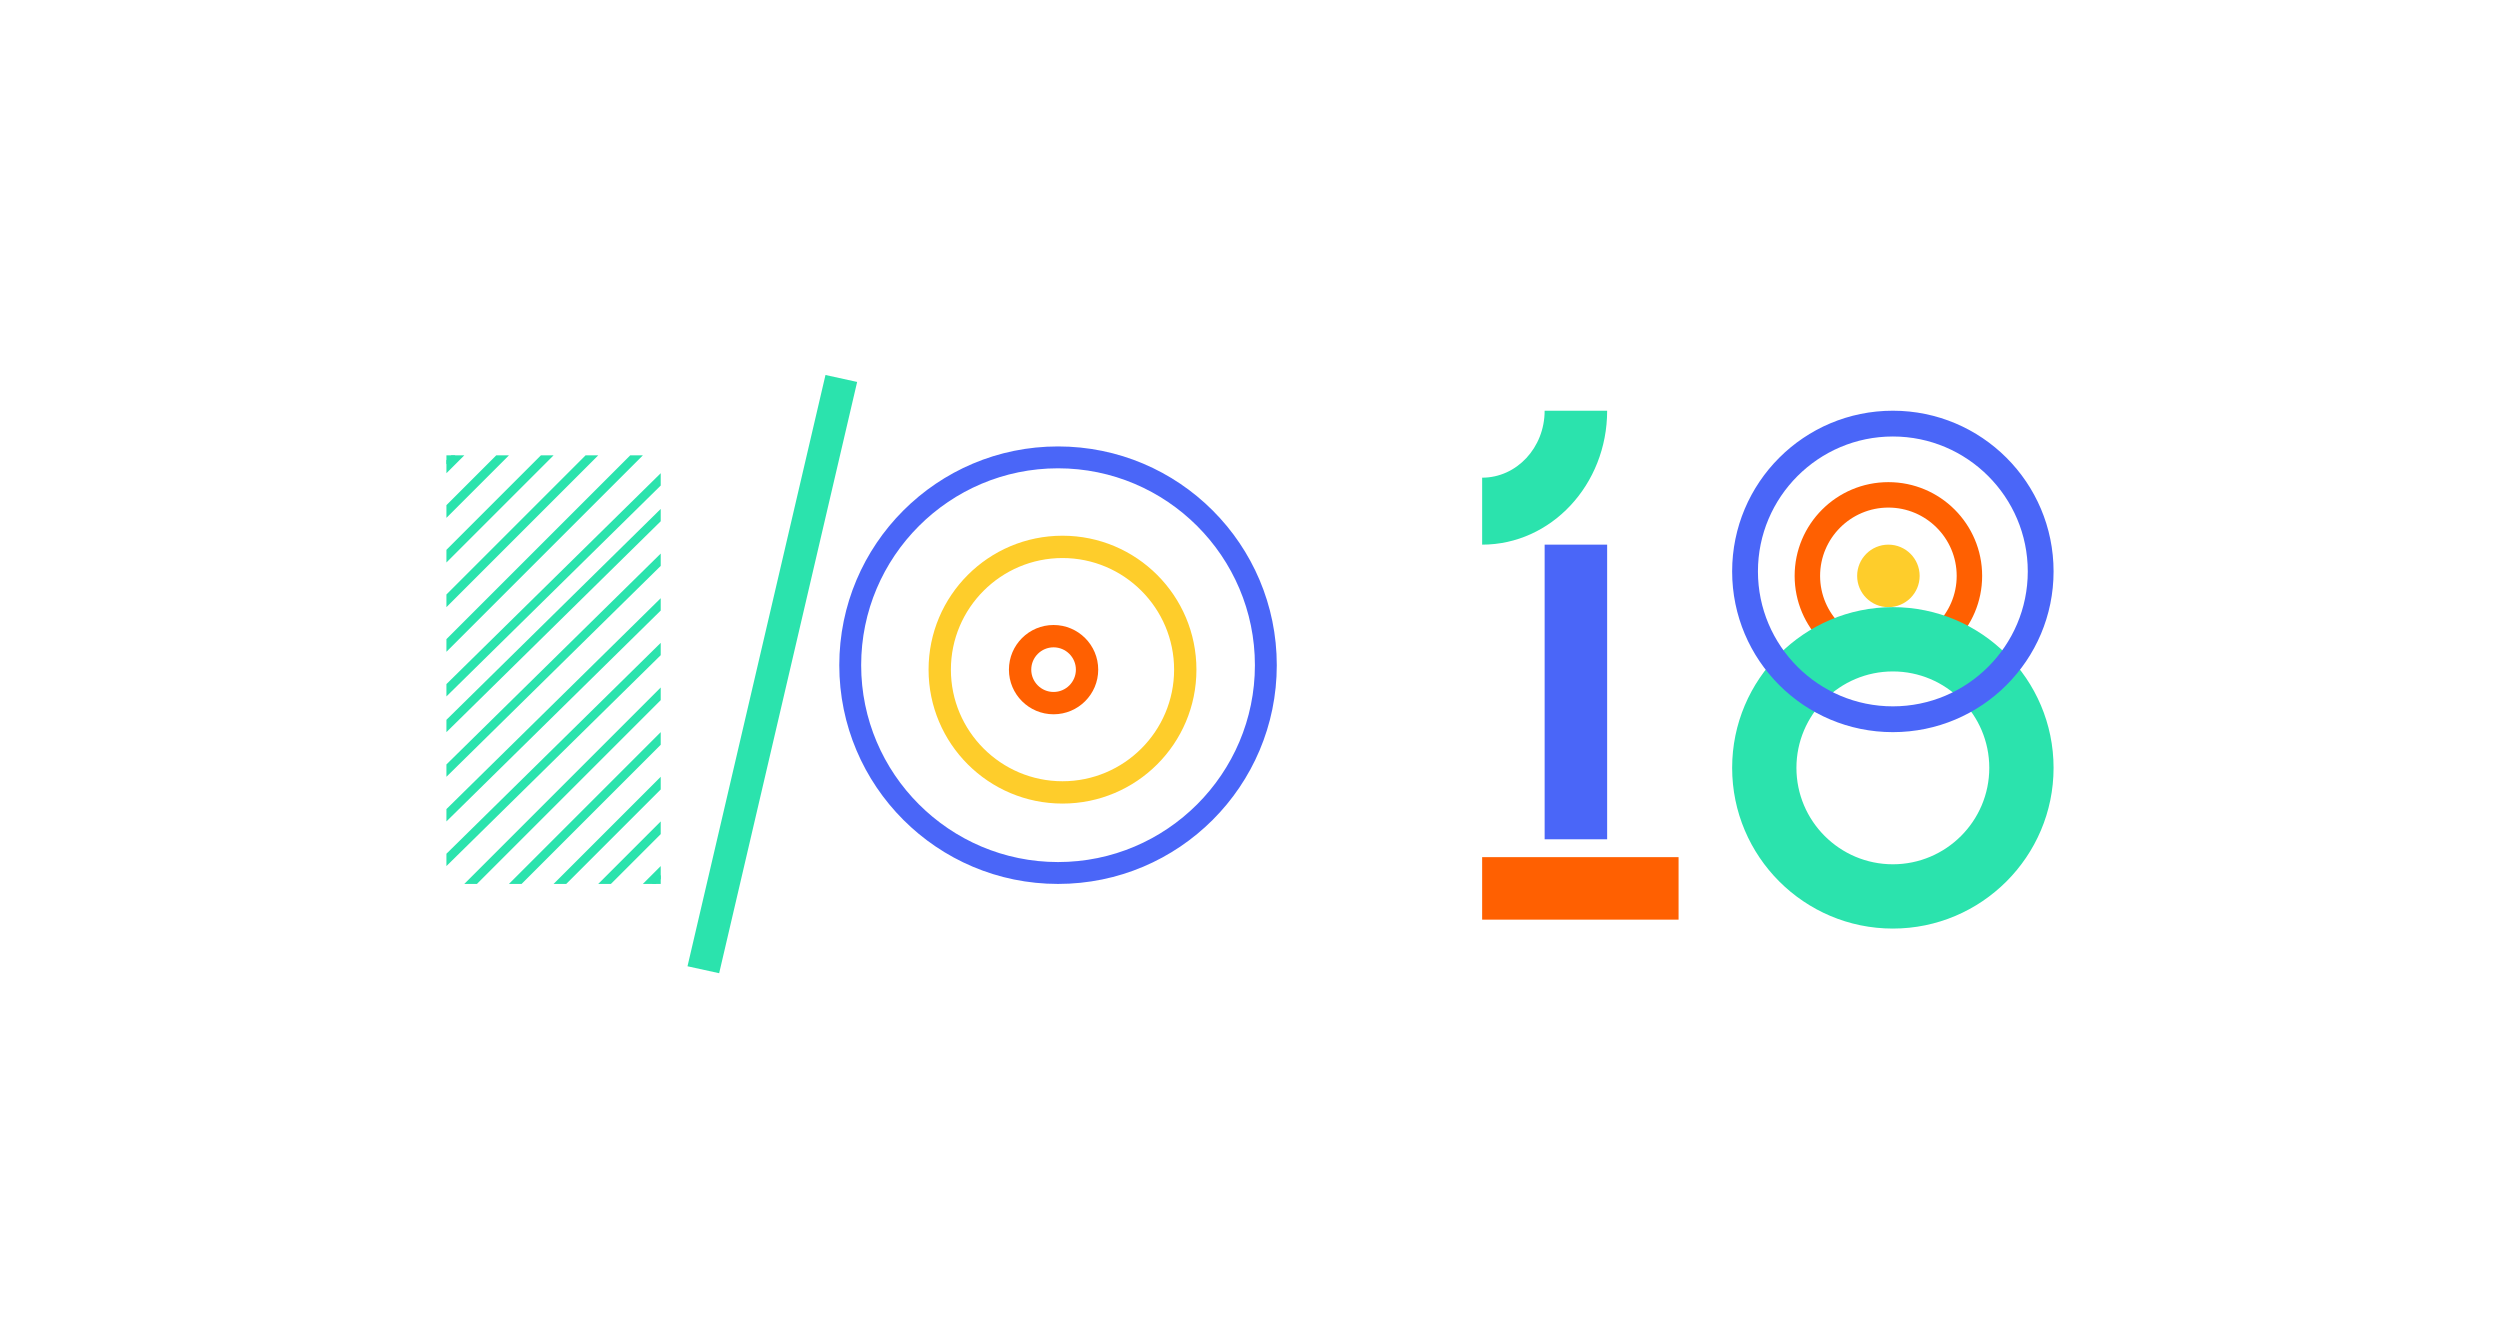
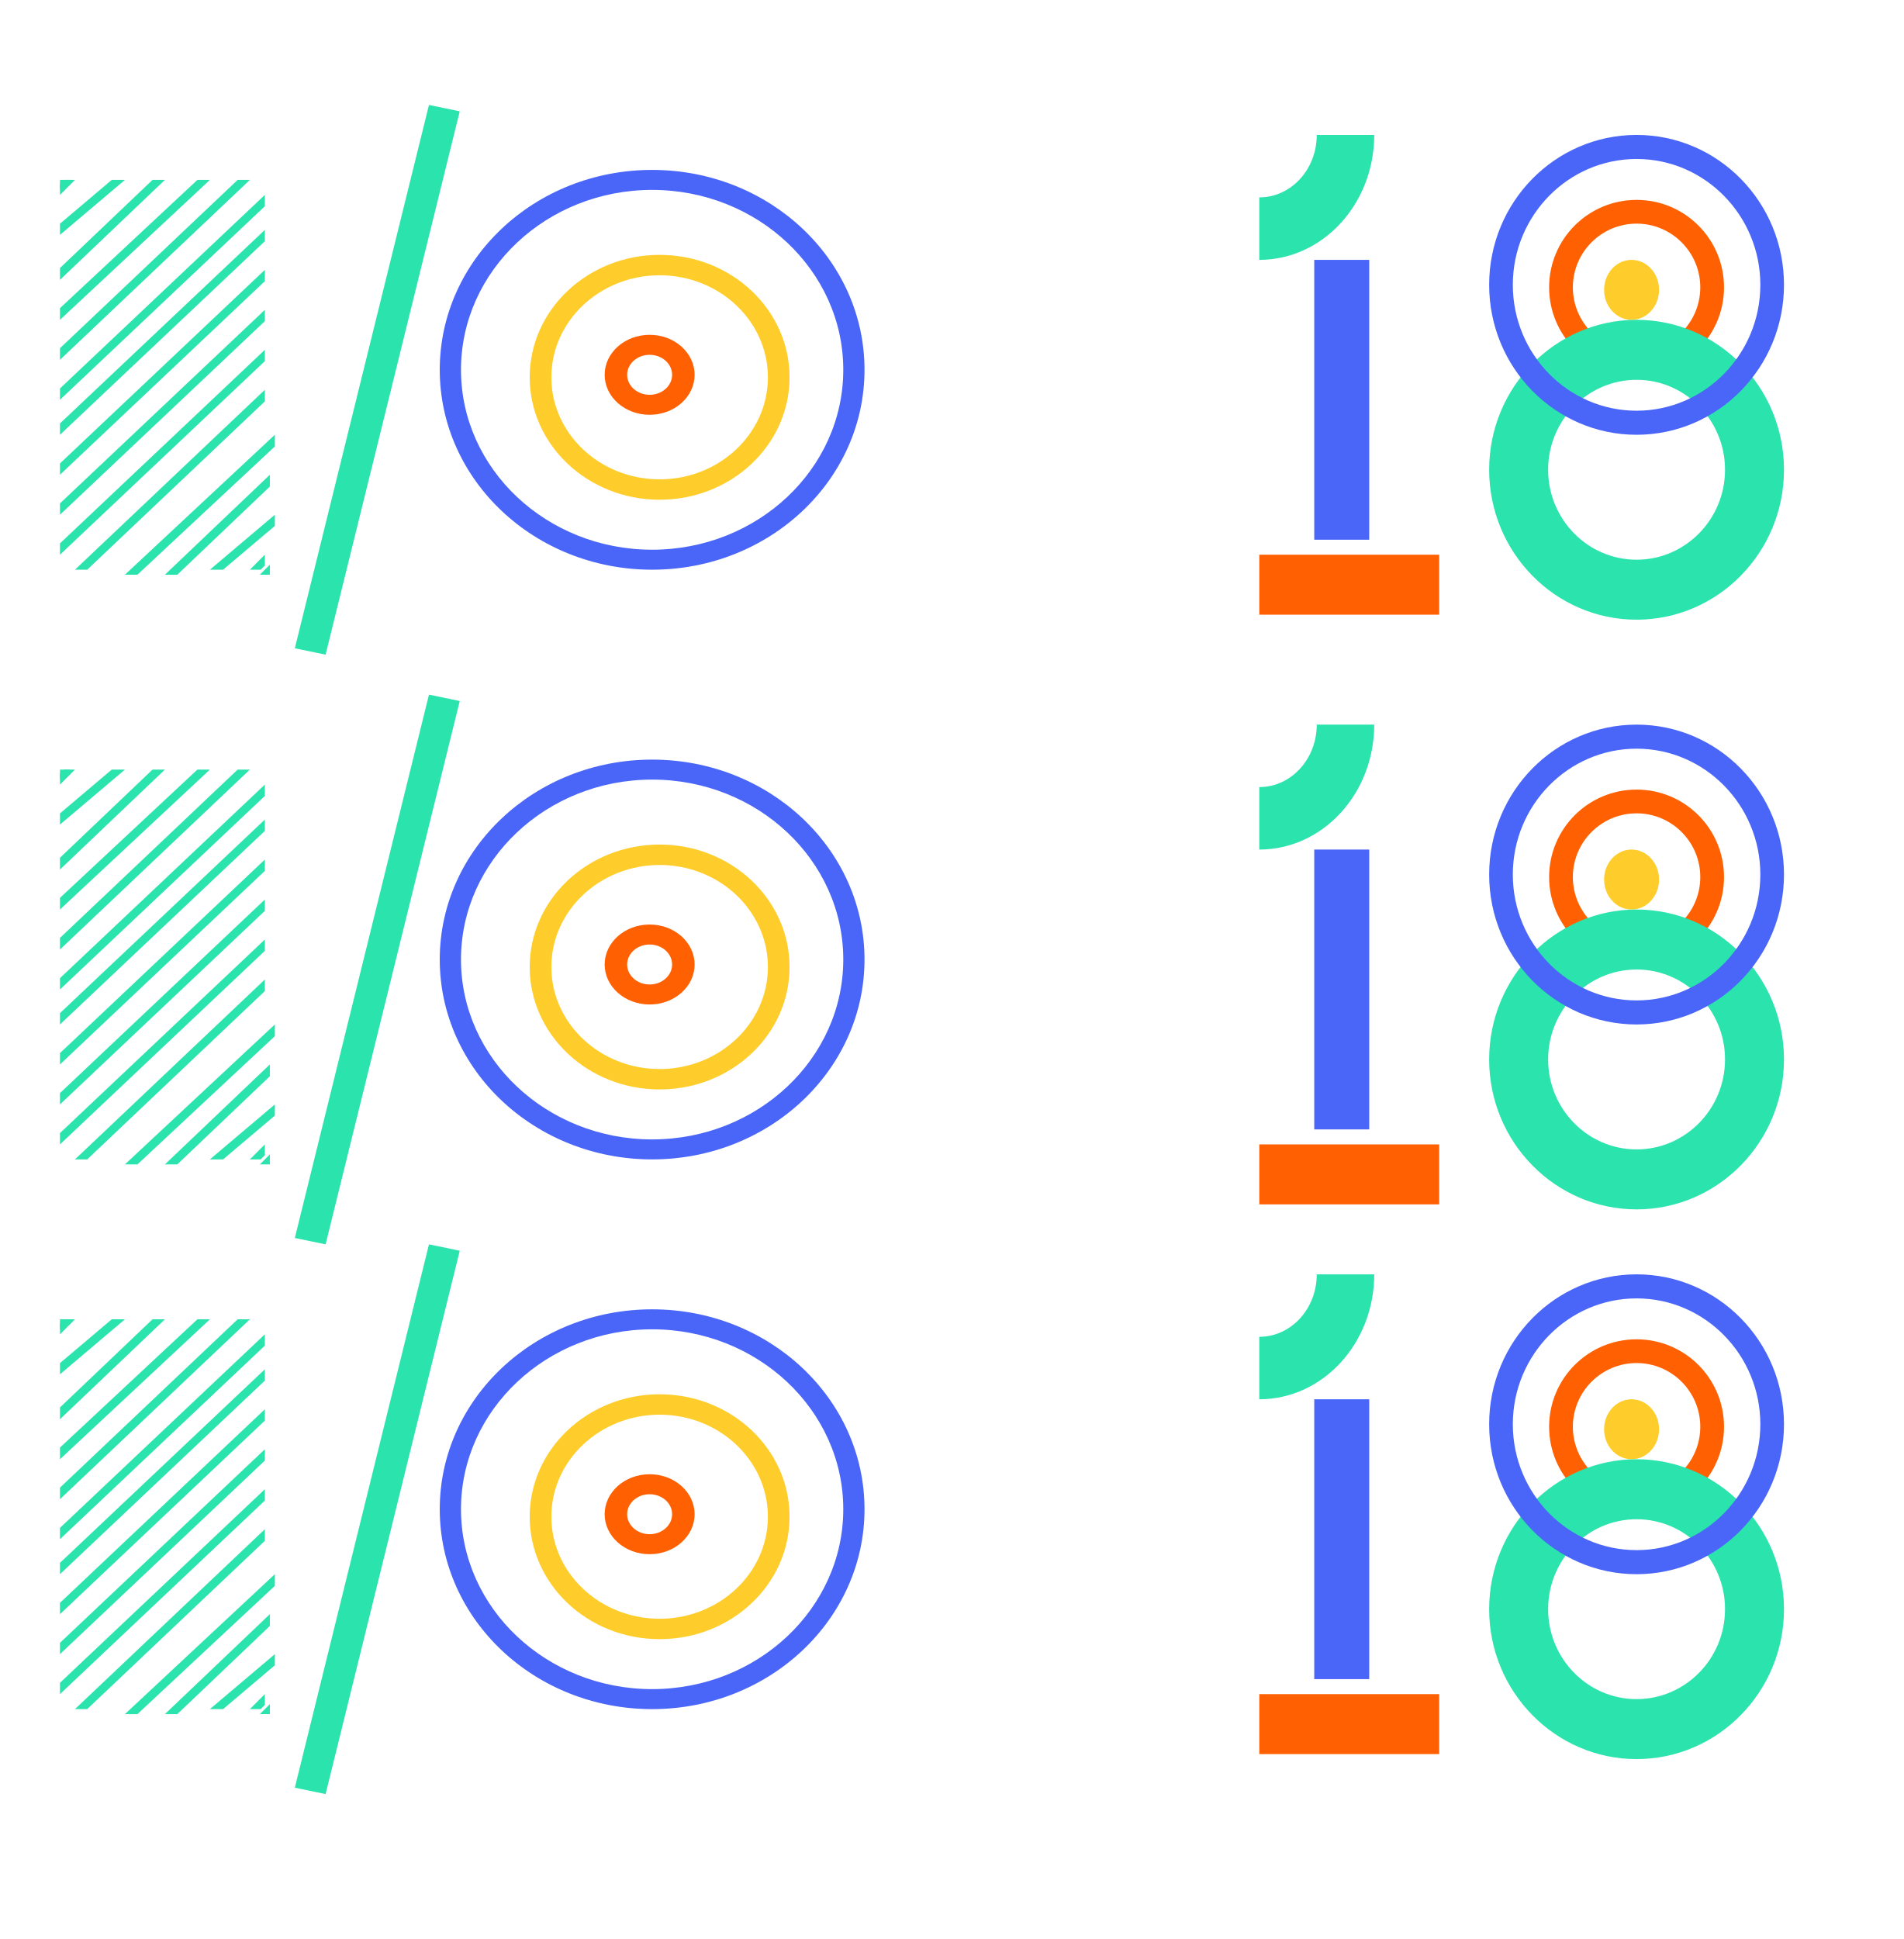
- <svg xmlns="http://www.w3.org/2000/svg" width="280px" height="150px" viewBox="0 0 280 150" version="1.1" style="background: #FFFFFF;">
+ <svg xmlns="http://www.w3.org/2000/svg" width="381px" height="388px" viewBox="0 0 381 388" version="1.1">
  <defs />
-   <g id="logo-gdgcuiaba" stroke="none" stroke-width="1" fill="none" fill-rule="evenodd">
-     <g id="MainLogo" transform="translate(50, 42)">
-       <polygon id="Fill-15" fill="#2BE3AD" points="24 57 24 56 23 57" />
-       <polygon id="Fill-17" fill="#2BE3AD" points="0 9 0 10 1 9" />
-       <polygon id="Fill-19" fill="#2BE3AD" points="24 11 0 34.618 0 36 24 12.382" />
-       <polygon id="Fill-21" fill="#2BE3AD" points="24 15 0 38.619 0 40 24 16.382" />
-       <polygon id="Fill-23" fill="#2BE3AD" points="24 20 0 43.618 0 45 24 21.382" />
-       <polygon id="Fill-25" fill="#2BE3AD" points="24 25 0 48.618 0 50 24 26.382" />
-       <polygon id="Fill-27" fill="#2BE3AD" points="24 30 0 53.619 0 55 24 31.382" />
-       <polygon id="Fill-29" fill="#2BE3AD" points="24 35 2 57 3.417 57 24 36.417" />
-       <polygon id="Fill-31" fill="#2BE3AD" points="24 40 7 57 8.417 57 24 41.417" />
-       <polygon id="Fill-33" fill="#2BE3AD" points="24 45 12 57 13.418 57 24 46.419" />
-       <polygon id="Fill-35" fill="#2BE3AD" points="18.421 57 24 51.421 24 50 17 57" />
-       <polygon id="Fill-37" fill="#2BE3AD" points="5.577 9 0 14.577 0 16 7 9" />
-       <polygon id="Fill-39" fill="#2BE3AD" points="23.438 57 24 56.439 24 55 22 57" />
-       <polygon id="Fill-41" fill="#2BE3AD" points="0.555 9 0 9.555 0 11 2 9" />
-       <polygon id="Fill-43" fill="#2BE3AD" points="20.583 9 0 29.583 0 31 22 9" />
-       <polygon id="Fill-45" fill="#2BE3AD" points="15.582 9 0 24.582 0 26 17 9" />
-       <polygon id="Fill-47" fill="#2BE3AD" points="10.581 9 0 19.581 0 21 12 9" />
-       <polygon id="Fill-49" fill="#2BE3AD" points="30.545 67 27 66.222 42.454 0 46 0.777" />
-       <path d="M69,18 C60.716,18 54,24.715 54,33 C54,41.285 60.716,48 69,48 C77.284,48 84,41.285 84,33 C84,24.715 77.284,18 69,18 M69,20.5 C75.892,20.5 81.5,26.108 81.5,33 C81.5,39.892 75.892,45.5 69,45.5 C62.108,45.5 56.5,39.892 56.5,33 C56.5,26.108 62.108,20.5 69,20.5" id="Fill-51" fill="#FECD2B" />
-       <path d="M68.5,8 C54.969,8 44,18.969 44,32.5 C44,46.031 54.969,57 68.5,57 C82.031,57 93,46.031 93,32.5 C93,18.969 82.031,8 68.5,8 M68.5,10.45 C80.658,10.45 90.55,20.342 90.55,32.5 C90.55,44.658 80.658,54.55 68.5,54.55 C56.341,54.55 46.45,44.658 46.45,32.5 C46.45,20.342 56.341,10.45 68.5,10.45" id="Fill-53" fill="#4A66F8" />
-       <path d="M68,28 C65.239,28 63,30.239 63,33.001 C63,35.762 65.239,38 68,38 C70.761,38 73,35.762 73,33.001 C73,30.239 70.761,28 68,28 M68,30.501 C69.378,30.501 70.5,31.622 70.5,33.001 C70.5,34.378 69.378,35.5 68,35.5 C66.622,35.5 65.5,34.378 65.5,33.001 C65.5,31.622 66.622,30.501 68,30.501" id="Fill-55" fill="#FF6001" />
+   <g id="Page-1" stroke="none" stroke-width="1" fill="none" fill-rule="evenodd">
+     <g id="MainLogo" transform="translate(12, 21)">
+       <polygon id="Fill-15" fill="#2BE3AD" points="42 94 42 92 40 94" />
+       <polygon id="Fill-17" fill="#2BE3AD" points="0 15 0 17 2 15" />
+       <polygon id="Fill-19" fill="#2BE3AD" points="41 18 0 56.734 0 59 41 20.266" />
+       <polygon id="Fill-21" fill="#2BE3AD" points="41 25 0 63.734 0 66 41 27.266" />
+       <polygon id="Fill-23" fill="#2BE3AD" points="41 33 0 71.734 0 74 41 35.266" />
+       <polygon id="Fill-25" fill="#2BE3AD" points="41 41 0 79.734 0 82 41 43.266" />
+       <polygon id="Fill-27" fill="#2BE3AD" points="41 49 0 87.734 0 90 41 51.266" />
+       <polygon id="Fill-29" fill="#2BE3AD" points="41 57 3 93 5.447 93 41 59.318" />
+       <polygon id="Fill-31" fill="#2BE3AD" points="43 66 13 94 15.5 94 43 68.334" />
+       <polygon id="Fill-33" fill="#2BE3AD" points="42 74 21 94 23.481 94 42 76.364" />
+       <polygon id="Fill-35" fill="#2BE3AD" points="32.639 93 43 84.233 43 82 30 93" />
+       <polygon id="Fill-37" fill="#2BE3AD" points="10.358 15 0 23.764 0 26 13 15" />
+       <polygon id="Fill-39" fill="#2BE3AD" points="40.157 93 41 92.158 41 90 38 93" />
+       <polygon id="Fill-41" fill="#2BE3AD" points="0.832 15 0 15.832 0 18 3 15" />
+       <polygon id="Fill-43" fill="#2BE3AD" points="35.553 15 0 48.681 0 51 38 15" />
+       <polygon id="Fill-45" fill="#2BE3AD" points="27.498 15 0 40.664 0 43 30 15" />
+       <polygon id="Fill-47" fill="#2BE3AD" points="18.517 15 0 32.634 0 35 21 15" />
+       <polygon id="Fill-49" fill="#2BE3AD" points="53.157 110 47 108.723 73.842 0 80 1.276" />
+       <path d="M120,30 C105.641,30 94,40.968 94,54.5 C94,68.032 105.641,79 120,79 C134.359,79 146,68.032 146,54.5 C146,40.968 134.359,30 120,30 M120,34.083 C131.947,34.083 141.666,43.243 141.666,54.5 C141.666,65.757 131.947,74.917 120,74.917 C108.053,74.917 98.333,65.757 98.333,54.5 C98.333,43.243 108.053,34.083 120,34.083" id="Fill-51" fill="#FECD2B" />
+       <path d="M118.5,13 C95.027,13 76,30.909 76,53 C76,75.091 95.027,93 118.5,93 C141.972,93 161,75.091 161,53 C161,30.909 141.972,13 118.5,13 M118.5,17 C139.591,17 156.75,33.149 156.75,53 C156.75,72.851 139.591,89 118.5,89 C97.408,89 80.25,72.851 80.25,53 C80.25,33.149 97.408,17 118.5,17" id="Fill-53" fill="#4A66F8" />
+       <path d="M118,46 C113.03,46 109,49.582 109,54.001 C109,58.419 113.03,62 118,62 C122.97,62 127,58.419 127,54.001 C127,49.582 122.97,46 118,46 M118,50.001 C120.481,50.001 122.5,51.795 122.5,54.001 C122.5,56.205 120.481,58 118,58 C115.519,58 113.5,56.205 113.5,54.001 C113.5,51.795 115.519,50.001 118,50.001" id="Fill-55" fill="#FF6001" />
    </g>
-     <g id="18" transform="translate(166, 46)">
-       <path d="M45.5,29 C51.299,29 56,24.299 56,18.5 C56,12.7 51.299,8 45.5,8 C39.701,8 35,12.7 35,18.5 C35,24.299 39.701,29 45.5,29 M45.5,26.149 C41.282,26.149 37.851,22.718 37.851,18.5 C37.851,14.282 41.282,10.849 45.5,10.849 C49.718,10.849 53.149,14.282 53.149,18.5 C53.149,22.718 49.718,26.149 45.5,26.149" id="Fill-180" fill="#FF6001" />
-       <path d="M49,18.5 C49,20.432 47.433,22 45.5,22 C43.566,22 42,20.432 42,18.5 C42,16.567 43.566,15 45.5,15 C47.433,15 49,16.567 49,18.5" id="Fill-181" fill="#FECD2B" />
-       <path d="M46,29.201 C40.045,29.201 35.2,34.045 35.2,40 C35.2,45.955 40.045,50.8 46,50.8 C51.955,50.8 56.8,45.955 56.8,40 C56.8,34.045 51.955,29.201 46,29.201 M46,58 C36.074,58 28,49.926 28,40 C28,30.076 36.074,22 46,22 C55.924,22 64,30.076 64,40 C64,49.926 55.924,58 46,58" id="Fill-182" fill="#2BE3AD" />
-       <polygon id="Fill-183" fill="#FF6001" points="0 57 22 57 22 50 0 50" />
-       <polygon id="Fill-184" fill="#4A66F8" points="7 48 14 48 14 15 7 15" />
-       <path d="M10.499,0 L6.999,0 C6.999,4.142 3.867,7.5 0,7.5 L0,15 C7.732,15 14,8.285 14,0 L10.499,0 Z" id="Fill-185" fill="#2BE3AD" />
-       <path d="M46,36 C55.94,36 64,27.94 64,18 C64,8.058 55.94,0 46,0 C36.058,0 28,8.058 28,18 C28,27.94 36.058,36 46,36 M46,33.111 C37.667,33.111 30.889,26.333 30.889,18 C30.889,9.668 37.667,2.887 46,2.887 C54.332,2.887 61.111,9.668 61.111,18 C61.111,26.333 54.332,33.111 46,33.111" id="Fill-186" fill="#4A66F8" />
+     <g id="18" transform="translate(252, 27)">
+       <path d="M75.5,48 C85.165,48 93,40.165 93,30.5 C93,20.833 85.165,13 75.5,13 C65.835,13 58,20.833 58,30.5 C58,40.165 65.835,48 75.5,48 M75.5,43.249 C68.469,43.249 62.751,37.53 62.751,30.5 C62.751,23.469 68.469,17.749 75.5,17.749 C82.53,17.749 88.249,23.469 88.249,30.5 C88.249,37.53 82.53,43.249 75.5,43.249" id="Fill-180" fill="#FF6001" />
+       <path d="M80,31 C80,34.312 77.538,37 74.5,37 C71.461,37 69,34.312 69,31 C69,27.686 71.461,25 74.5,25 C77.538,25 80,27.686 80,31" id="Fill-181" fill="#FECD2B" />
+       <path d="M75.5,49.001 C65.74,49.001 57.799,57.075 57.799,67 C57.799,76.925 65.74,85.001 75.5,85.001 C85.26,85.001 93.201,76.925 93.201,67 C93.201,57.075 85.26,49.001 75.5,49.001 M75.5,97 C59.233,97 46,83.543 46,67 C46,50.459 59.233,37 75.5,37 C91.765,37 105,50.459 105,67 C105,83.543 91.765,97 75.5,97" id="Fill-182" fill="#2BE3AD" />
+       <polygon id="Fill-183" fill="#FF6001" points="0 96 36 96 36 84 0 84" />
+       <polygon id="Fill-184" fill="#4A66F8" points="11 81 22 81 22 25 11 25" />
+       <path d="M17.248,0 L11.499,0 C11.499,6.903 6.353,12.5 0,12.5 L0,25 C12.702,25 23,13.808 23,0 L17.248,0 Z" id="Fill-185" fill="#2BE3AD" />
+       <path d="M75.5,60 C91.791,60 105,46.567 105,30 C105,13.431 91.791,0 75.5,0 C59.207,0 46,13.431 46,30 C46,46.567 59.207,60 75.5,60 M75.5,55.185 C61.843,55.185 50.735,43.888 50.735,30 C50.735,16.114 61.843,4.812 75.5,4.812 C89.155,4.812 100.266,16.114 100.266,30 C100.266,43.888 89.155,55.185 75.5,55.185" id="Fill-186" fill="#4A66F8" />
+     </g>
+     <g id="MainLogo" transform="translate(12, 139)">
+       <polygon id="Fill-15" fill="#2BE3AD" points="42 94 42 92 40 94" />
+       <polygon id="Fill-17" fill="#2BE3AD" points="0 15 0 17 2 15" />
+       <polygon id="Fill-19" fill="#2BE3AD" points="41 18 0 56.734 0 59 41 20.266" />
+       <polygon id="Fill-21" fill="#2BE3AD" points="41 25 0 63.734 0 66 41 27.266" />
+       <polygon id="Fill-23" fill="#2BE3AD" points="41 33 0 71.734 0 74 41 35.266" />
+       <polygon id="Fill-25" fill="#2BE3AD" points="41 41 0 79.734 0 82 41 43.266" />
+       <polygon id="Fill-27" fill="#2BE3AD" points="41 49 0 87.734 0 90 41 51.266" />
+       <polygon id="Fill-29" fill="#2BE3AD" points="41 57 3 93 5.447 93 41 59.318" />
+       <polygon id="Fill-31" fill="#2BE3AD" points="43 66 13 94 15.5 94 43 68.334" />
+       <polygon id="Fill-33" fill="#2BE3AD" points="42 74 21 94 23.481 94 42 76.364" />
+       <polygon id="Fill-35" fill="#2BE3AD" points="32.639 93 43 84.233 43 82 30 93" />
+       <polygon id="Fill-37" fill="#2BE3AD" points="10.358 15 0 23.764 0 26 13 15" />
+       <polygon id="Fill-39" fill="#2BE3AD" points="40.157 93 41 92.158 41 90 38 93" />
+       <polygon id="Fill-41" fill="#2BE3AD" points="0.832 15 0 15.832 0 18 3 15" />
+       <polygon id="Fill-43" fill="#2BE3AD" points="35.553 15 0 48.681 0 51 38 15" />
+       <polygon id="Fill-45" fill="#2BE3AD" points="27.498 15 0 40.664 0 43 30 15" />
+       <polygon id="Fill-47" fill="#2BE3AD" points="18.517 15 0 32.634 0 35 21 15" />
+       <polygon id="Fill-49" fill="#2BE3AD" points="53.157 110 47 108.723 73.842 0 80 1.276" />
+       <path d="M120,30 C105.641,30 94,40.968 94,54.5 C94,68.032 105.641,79 120,79 C134.359,79 146,68.032 146,54.5 C146,40.968 134.359,30 120,30 M120,34.083 C131.947,34.083 141.666,43.243 141.666,54.5 C141.666,65.757 131.947,74.917 120,74.917 C108.053,74.917 98.333,65.757 98.333,54.5 C98.333,43.243 108.053,34.083 120,34.083" id="Fill-51" fill="#FECD2B" />
+       <path d="M118.5,13 C95.027,13 76,30.909 76,53 C76,75.091 95.027,93 118.5,93 C141.972,93 161,75.091 161,53 C161,30.909 141.972,13 118.5,13 M118.5,17 C139.591,17 156.75,33.149 156.75,53 C156.75,72.851 139.591,89 118.5,89 C97.408,89 80.25,72.851 80.25,53 C80.25,33.149 97.408,17 118.5,17" id="Fill-53" fill="#4A66F8" />
+       <path d="M118,46 C113.03,46 109,49.582 109,54.001 C109,58.419 113.03,62 118,62 C122.97,62 127,58.419 127,54.001 C127,49.582 122.97,46 118,46 M118,50.001 C120.481,50.001 122.5,51.795 122.5,54.001 C122.5,56.205 120.481,58 118,58 C115.519,58 113.5,56.205 113.5,54.001 C113.5,51.795 115.519,50.001 118,50.001" id="Fill-55" fill="#FF6001" />
+     </g>
+     <g id="18" transform="translate(252, 145)">
+       <path d="M75.5,48 C85.165,48 93,40.165 93,30.5 C93,20.833 85.165,13 75.5,13 C65.835,13 58,20.833 58,30.5 C58,40.165 65.835,48 75.5,48 M75.5,43.249 C68.469,43.249 62.751,37.53 62.751,30.5 C62.751,23.469 68.469,17.749 75.5,17.749 C82.53,17.749 88.249,23.469 88.249,30.5 C88.249,37.53 82.53,43.249 75.5,43.249" id="Fill-180" fill="#FF6001" />
+       <path d="M80,31 C80,34.312 77.538,37 74.5,37 C71.461,37 69,34.312 69,31 C69,27.686 71.461,25 74.5,25 C77.538,25 80,27.686 80,31" id="Fill-181" fill="#FECD2B" />
+       <path d="M75.5,49.001 C65.74,49.001 57.799,57.075 57.799,67 C57.799,76.925 65.74,85.001 75.5,85.001 C85.26,85.001 93.201,76.925 93.201,67 C93.201,57.075 85.26,49.001 75.5,49.001 M75.5,97 C59.233,97 46,83.543 46,67 C46,50.459 59.233,37 75.5,37 C91.765,37 105,50.459 105,67 C105,83.543 91.765,97 75.5,97" id="Fill-182" fill="#2BE3AD" />
+       <polygon id="Fill-183" fill="#FF6001" points="0 96 36 96 36 84 0 84" />
+       <polygon id="Fill-184" fill="#4A66F8" points="11 81 22 81 22 25 11 25" />
+       <path d="M17.248,0 L11.499,0 C11.499,6.903 6.353,12.5 0,12.5 L0,25 C12.702,25 23,13.808 23,0 L17.248,0 Z" id="Fill-185" fill="#2BE3AD" />
+       <path d="M75.5,60 C91.791,60 105,46.567 105,30 C105,13.431 91.791,0 75.5,0 C59.207,0 46,13.431 46,30 C46,46.567 59.207,60 75.5,60 M75.5,55.185 C61.843,55.185 50.735,43.888 50.735,30 C50.735,16.114 61.843,4.812 75.5,4.812 C89.155,4.812 100.266,16.114 100.266,30 C100.266,43.888 89.155,55.185 75.5,55.185" id="Fill-186" fill="#4A66F8" />
+     </g>
+     <g id="MainLogo" transform="translate(12, 249)">
+       <polygon id="Fill-15" fill="#2BE3AD" points="42 94 42 92 40 94" />
+       <polygon id="Fill-17" fill="#2BE3AD" points="0 15 0 17 2 15" />
+       <polygon id="Fill-19" fill="#2BE3AD" points="41 18 0 56.734 0 59 41 20.266" />
+       <polygon id="Fill-21" fill="#2BE3AD" points="41 25 0 63.734 0 66 41 27.266" />
+       <polygon id="Fill-23" fill="#2BE3AD" points="41 33 0 71.734 0 74 41 35.266" />
+       <polygon id="Fill-25" fill="#2BE3AD" points="41 41 0 79.734 0 82 41 43.266" />
+       <polygon id="Fill-27" fill="#2BE3AD" points="41 49 0 87.734 0 90 41 51.266" />
+       <polygon id="Fill-29" fill="#2BE3AD" points="41 57 3 93 5.447 93 41 59.318" />
+       <polygon id="Fill-31" fill="#2BE3AD" points="43 66 13 94 15.5 94 43 68.334" />
+       <polygon id="Fill-33" fill="#2BE3AD" points="42 74 21 94 23.481 94 42 76.364" />
+       <polygon id="Fill-35" fill="#2BE3AD" points="32.639 93 43 84.233 43 82 30 93" />
+       <polygon id="Fill-37" fill="#2BE3AD" points="10.358 15 0 23.764 0 26 13 15" />
+       <polygon id="Fill-39" fill="#2BE3AD" points="40.157 93 41 92.158 41 90 38 93" />
+       <polygon id="Fill-41" fill="#2BE3AD" points="0.832 15 0 15.832 0 18 3 15" />
+       <polygon id="Fill-43" fill="#2BE3AD" points="35.553 15 0 48.681 0 51 38 15" />
+       <polygon id="Fill-45" fill="#2BE3AD" points="27.498 15 0 40.664 0 43 30 15" />
+       <polygon id="Fill-47" fill="#2BE3AD" points="18.517 15 0 32.634 0 35 21 15" />
+       <polygon id="Fill-49" fill="#2BE3AD" points="53.157 110 47 108.723 73.842 0 80 1.276" />
+       <path d="M120,30 C105.641,30 94,40.968 94,54.5 C94,68.032 105.641,79 120,79 C134.359,79 146,68.032 146,54.5 C146,40.968 134.359,30 120,30 M120,34.083 C131.947,34.083 141.666,43.243 141.666,54.5 C141.666,65.757 131.947,74.917 120,74.917 C108.053,74.917 98.333,65.757 98.333,54.5 C98.333,43.243 108.053,34.083 120,34.083" id="Fill-51" fill="#FECD2B" />
+       <path d="M118.5,13 C95.027,13 76,30.909 76,53 C76,75.091 95.027,93 118.5,93 C141.972,93 161,75.091 161,53 C161,30.909 141.972,13 118.5,13 M118.5,17 C139.591,17 156.75,33.149 156.75,53 C156.75,72.851 139.591,89 118.5,89 C97.408,89 80.25,72.851 80.25,53 C80.25,33.149 97.408,17 118.5,17" id="Fill-53" fill="#4A66F8" />
+       <path d="M118,46 C113.03,46 109,49.582 109,54.001 C109,58.419 113.03,62 118,62 C122.97,62 127,58.419 127,54.001 C127,49.582 122.97,46 118,46 M118,50.001 C120.481,50.001 122.5,51.795 122.5,54.001 C122.5,56.205 120.481,58 118,58 C115.519,58 113.5,56.205 113.5,54.001 C113.5,51.795 115.519,50.001 118,50.001" id="Fill-55" fill="#FF6001" />
+     </g>
+     <g id="18" transform="translate(252, 255)">
+       <path d="M75.5,48 C85.165,48 93,40.165 93,30.5 C93,20.833 85.165,13 75.5,13 C65.835,13 58,20.833 58,30.5 C58,40.165 65.835,48 75.5,48 M75.5,43.249 C68.469,43.249 62.751,37.53 62.751,30.5 C62.751,23.469 68.469,17.749 75.5,17.749 C82.53,17.749 88.249,23.469 88.249,30.5 C88.249,37.53 82.53,43.249 75.5,43.249" id="Fill-180" fill="#FF6001" />
+       <path d="M80,31 C80,34.312 77.538,37 74.5,37 C71.461,37 69,34.312 69,31 C69,27.686 71.461,25 74.5,25 C77.538,25 80,27.686 80,31" id="Fill-181" fill="#FECD2B" />
+       <path d="M75.5,49.001 C65.74,49.001 57.799,57.075 57.799,67 C57.799,76.925 65.74,85.001 75.5,85.001 C85.26,85.001 93.201,76.925 93.201,67 C93.201,57.075 85.26,49.001 75.5,49.001 M75.5,97 C59.233,97 46,83.543 46,67 C46,50.459 59.233,37 75.5,37 C91.765,37 105,50.459 105,67 C105,83.543 91.765,97 75.5,97" id="Fill-182" fill="#2BE3AD" />
+       <polygon id="Fill-183" fill="#FF6001" points="0 96 36 96 36 84 0 84" />
+       <polygon id="Fill-184" fill="#4A66F8" points="11 81 22 81 22 25 11 25" />
+       <path d="M17.248,0 L11.499,0 C11.499,6.903 6.353,12.5 0,12.5 L0,25 C12.702,25 23,13.808 23,0 L17.248,0 Z" id="Fill-185" fill="#2BE3AD" />
+       <path d="M75.5,60 C91.791,60 105,46.567 105,30 C105,13.431 91.791,0 75.5,0 C59.207,0 46,13.431 46,30 C46,46.567 59.207,60 75.5,60 M75.5,55.185 C61.843,55.185 50.735,43.888 50.735,30 C50.735,16.114 61.843,4.812 75.5,4.812 C89.155,4.812 100.266,16.114 100.266,30 C100.266,43.888 89.155,55.185 75.5,55.185" id="Fill-186" fill="#4A66F8" />
    </g>
  </g>
</svg>
